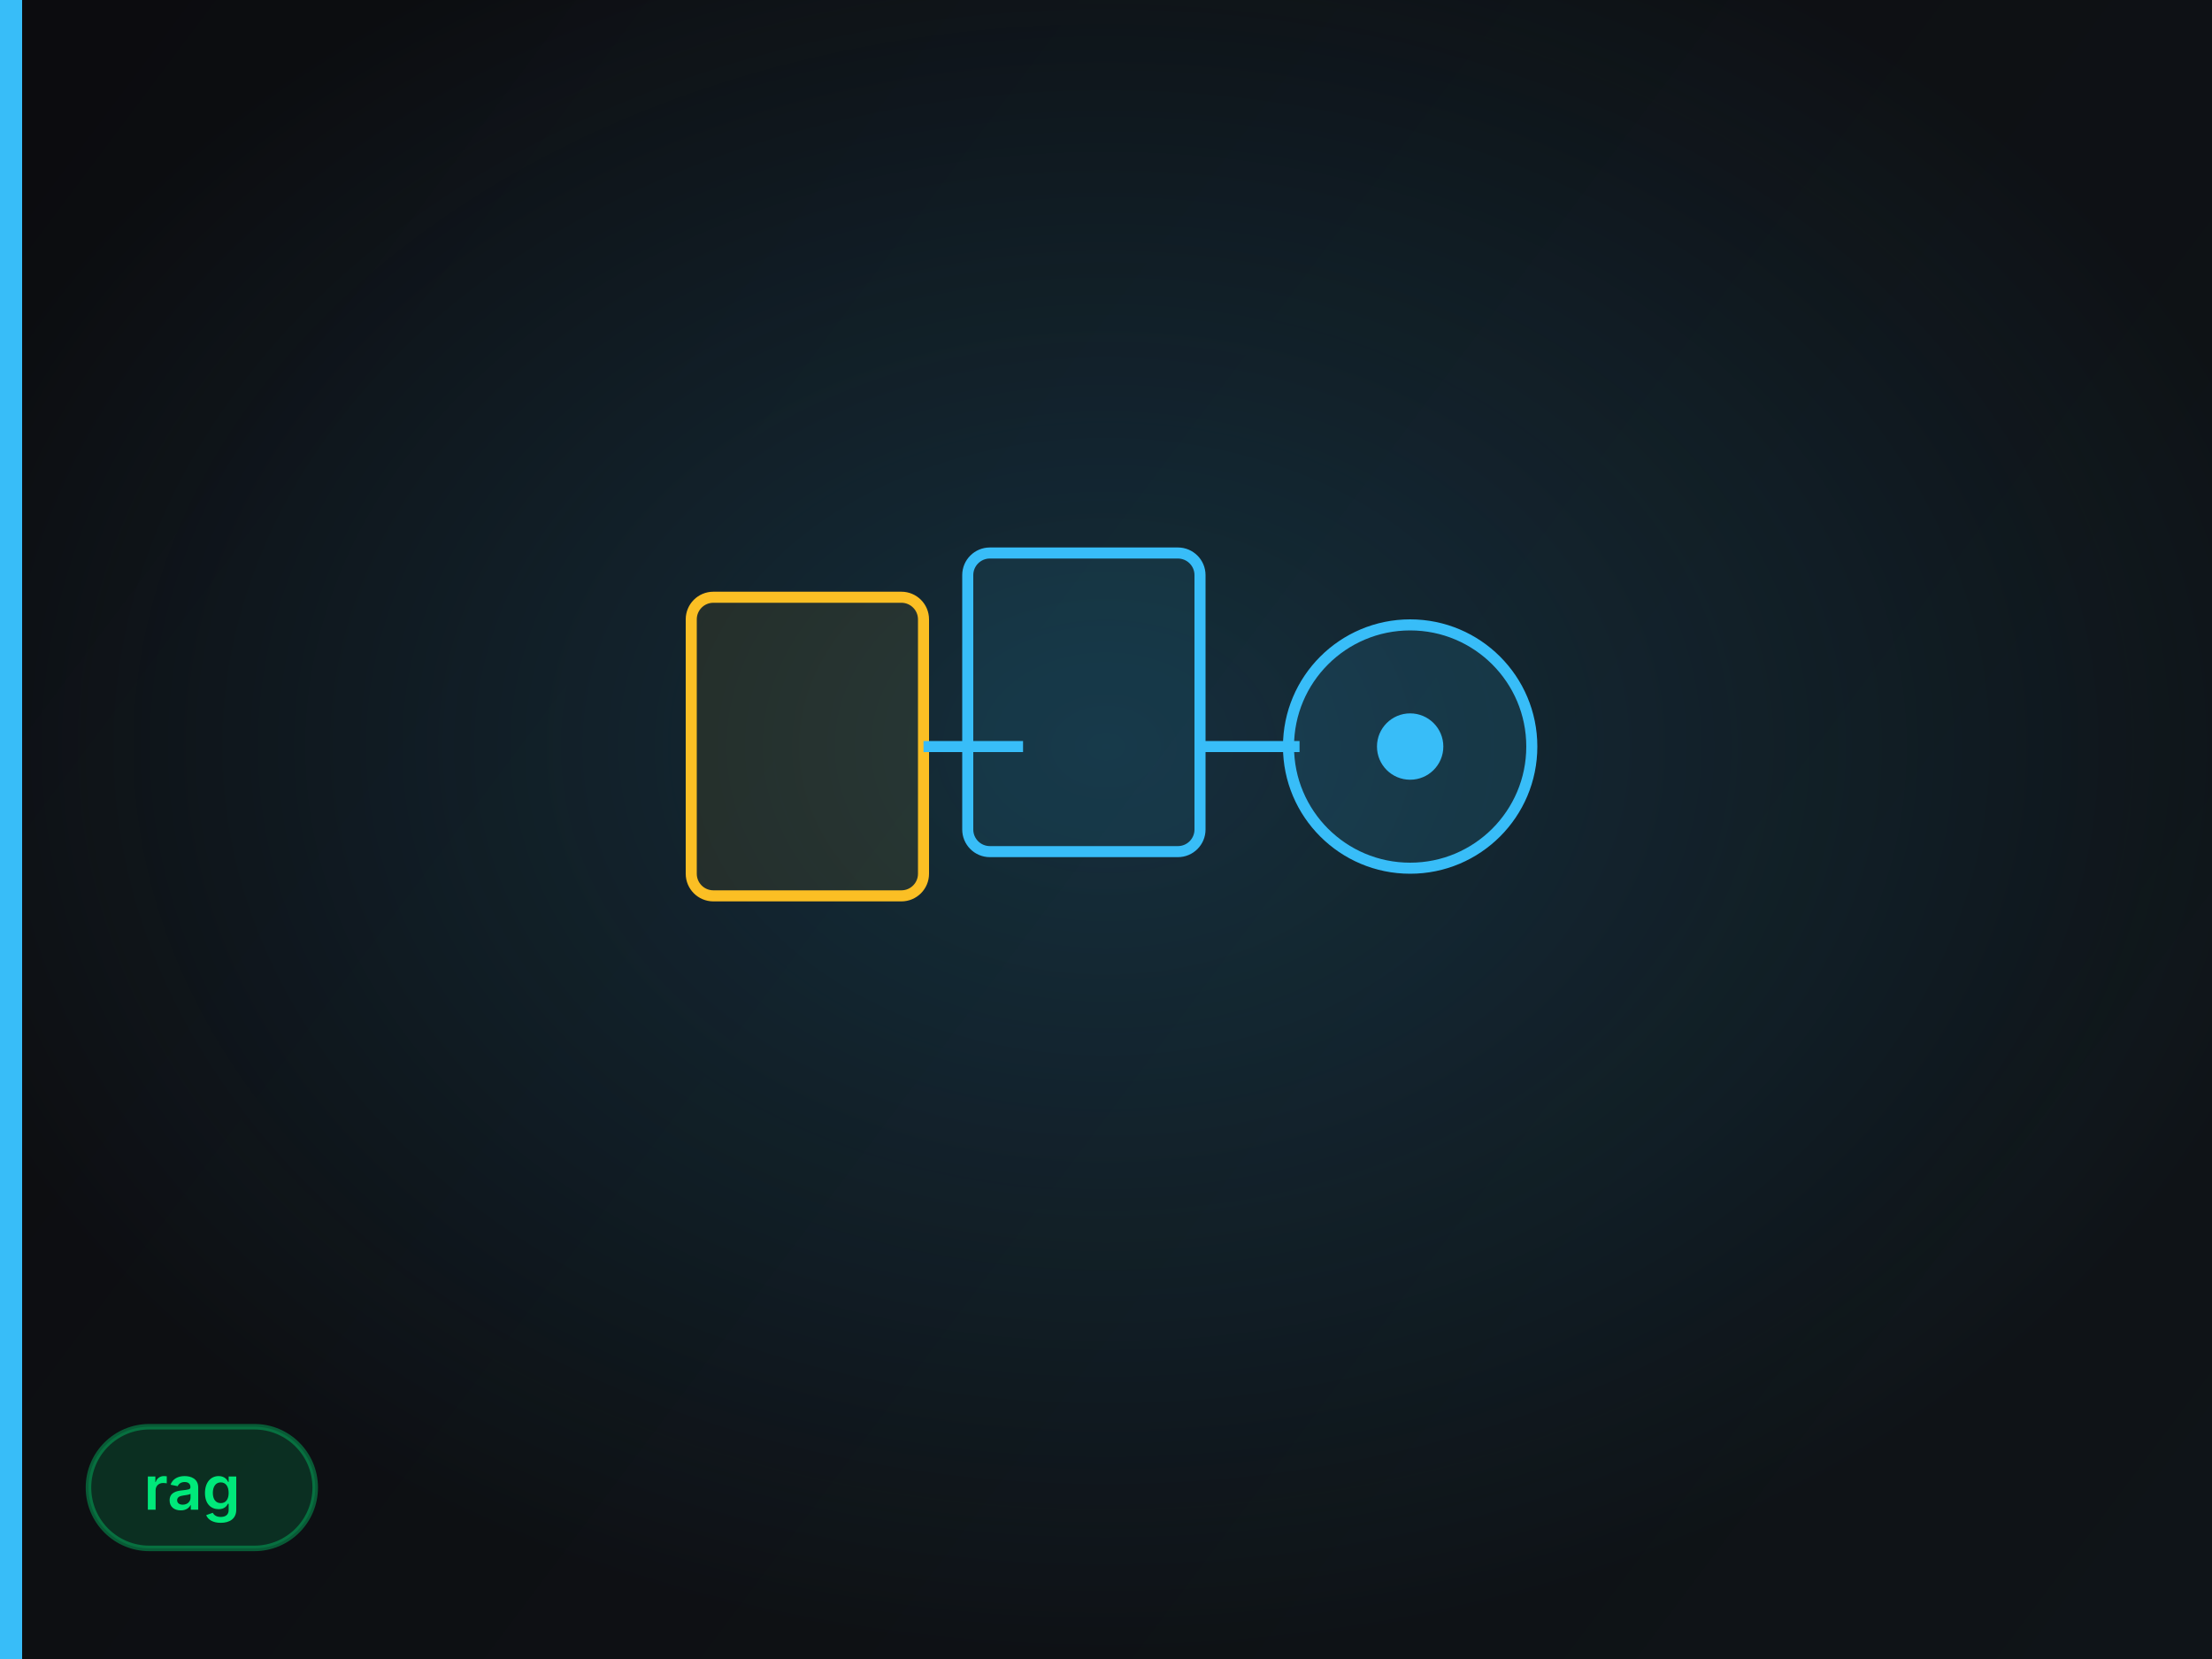
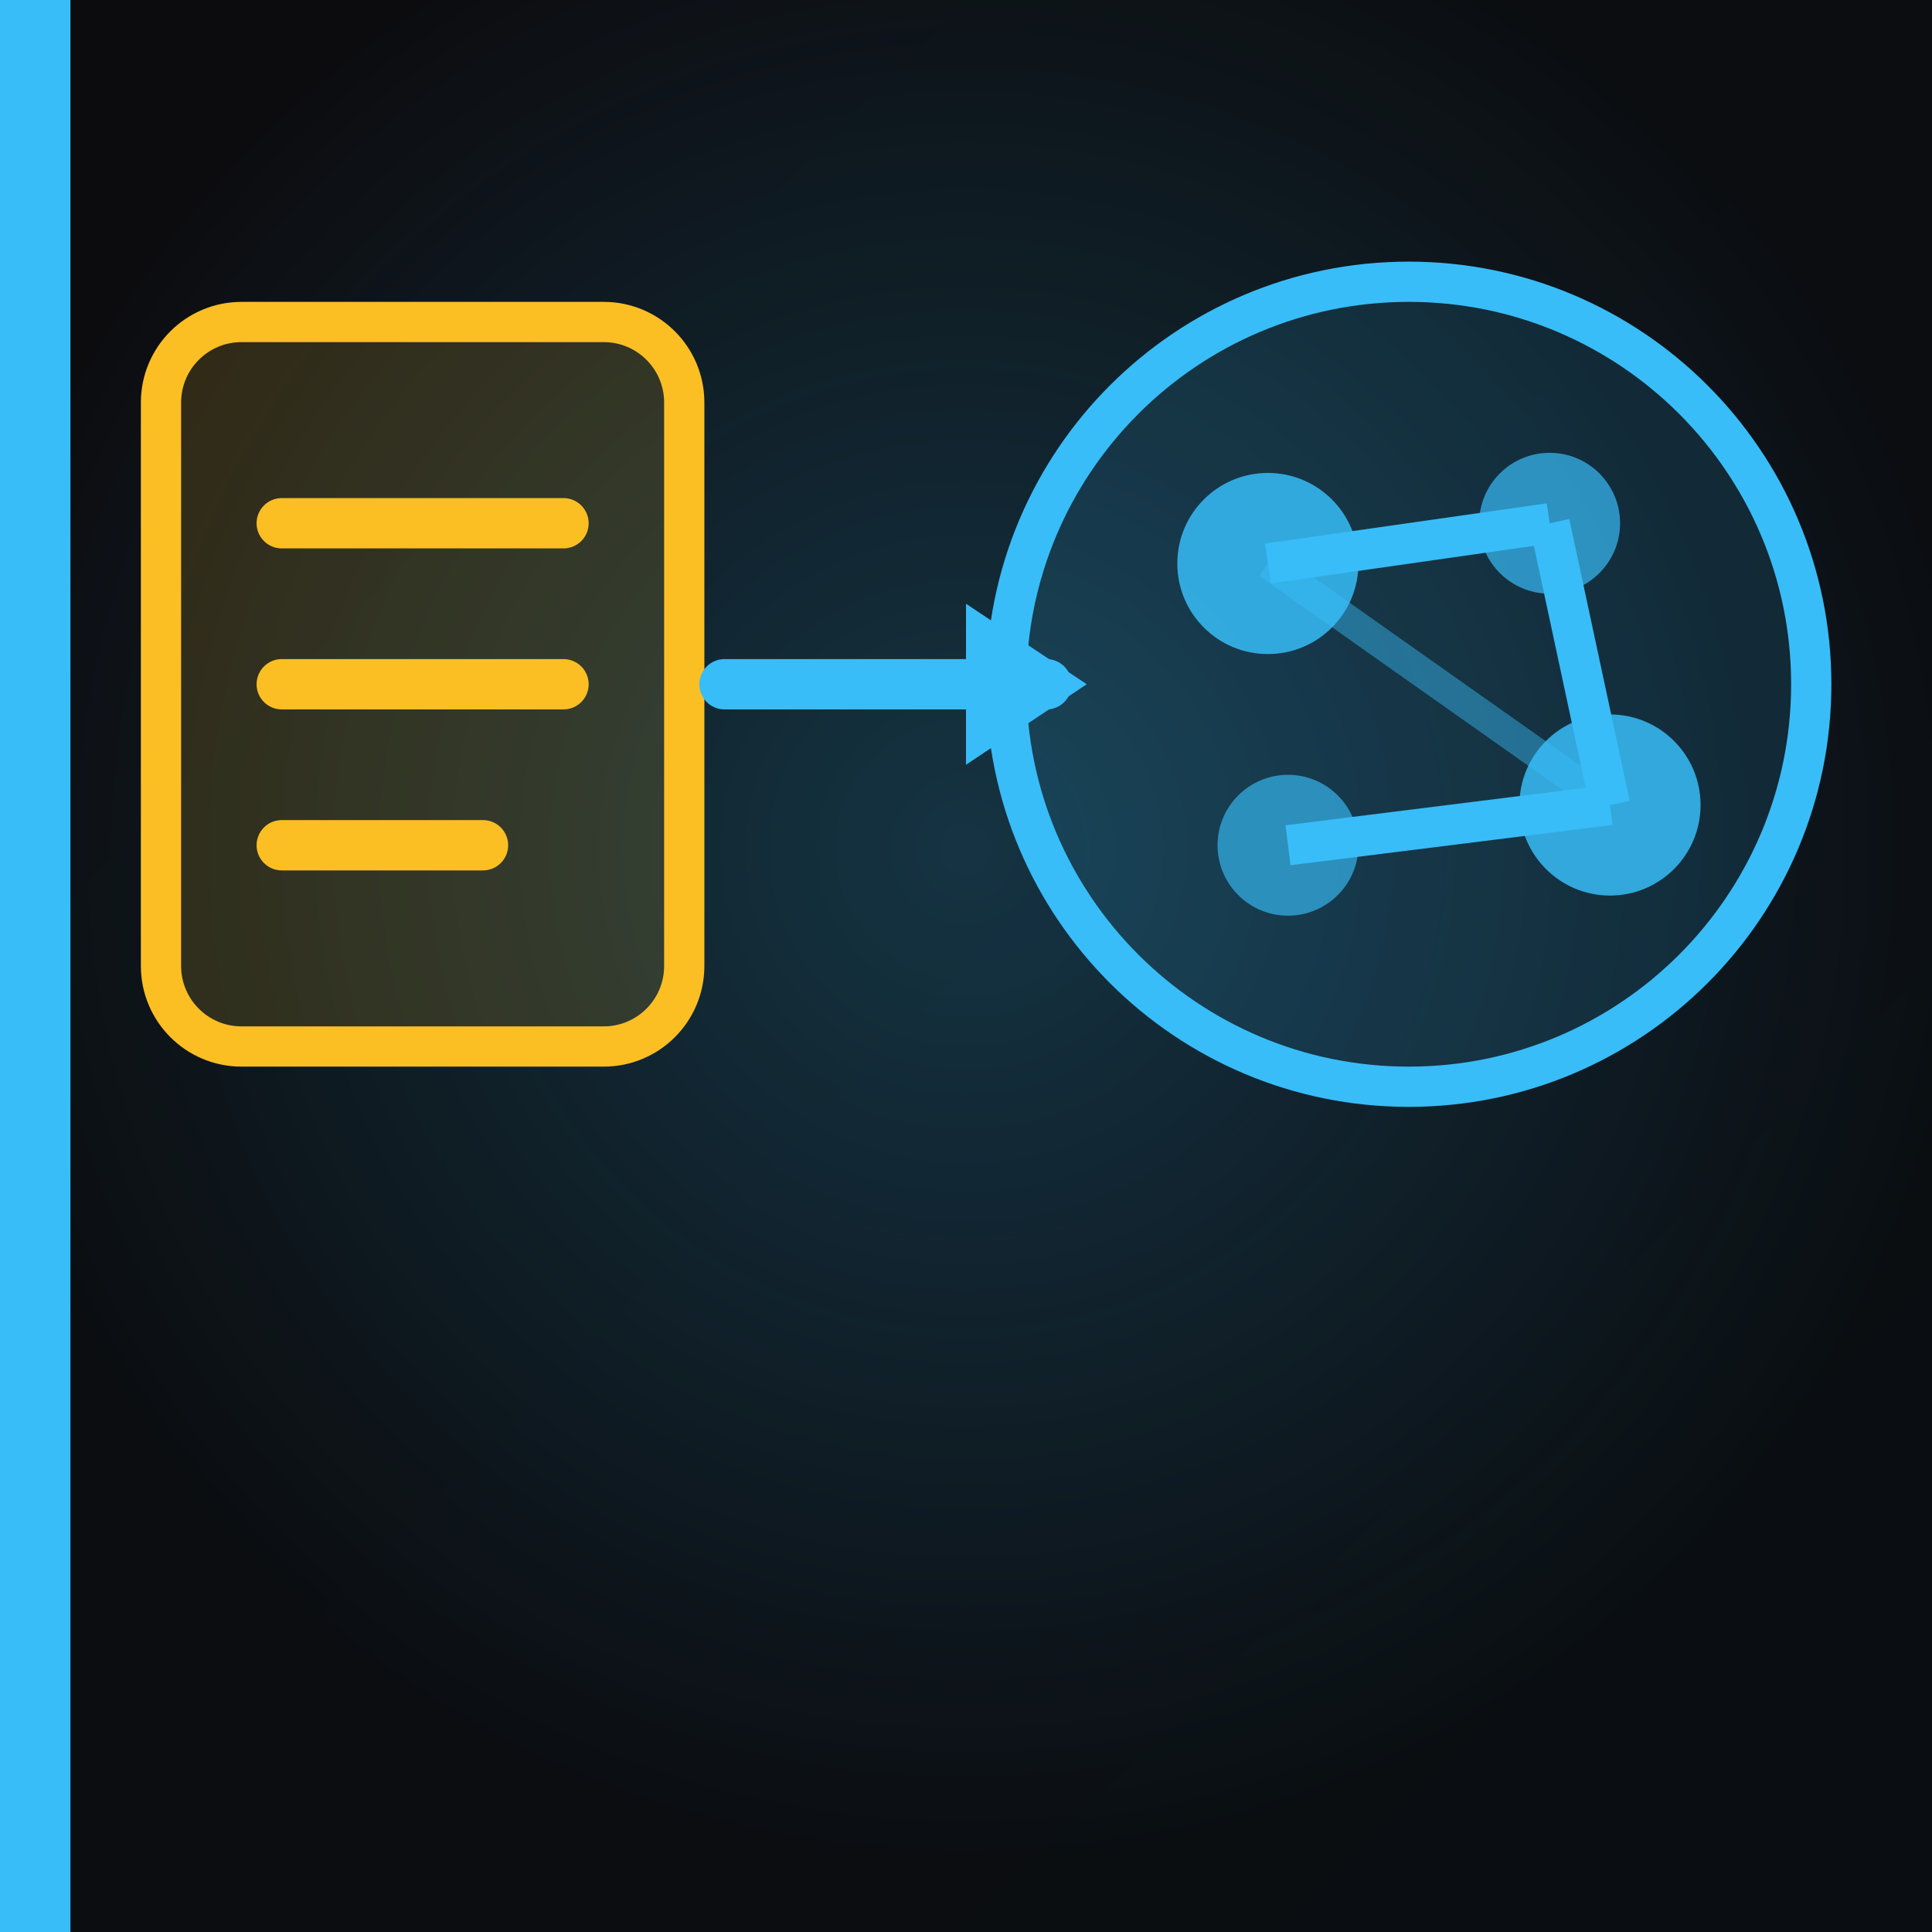
- <svg xmlns="http://www.w3.org/2000/svg" viewBox="0 0 400 300" fill="none" role="img" aria-label="Integrating Enterprise-Grade RAG Agents">
+ <svg xmlns="http://www.w3.org/2000/svg" viewBox="0 0 96 96" fill="none" role="img" aria-label="Integrating Enterprise-Grade RAG Agents">
  <defs>
-     <linearGradient id="bg" x1="0" y1="0" x2="400" y2="300" gradientUnits="userSpaceOnUse">
+     <linearGradient id="bg" x1="0" y1="0" x2="96" y2="96" gradientUnits="userSpaceOnUse">
      <stop stop-color="#0c0c0f" />
-       <stop offset="1" stop-color="#0f1418" />
+       <stop offset="1" stop-color="#0a0e12" />
    </linearGradient>
-     <radialGradient id="glow" cx="50%" cy="45%" r="55%">
-       <stop stop-color="#38bdf8" stop-opacity="0.18" />
+     <radialGradient id="glow" cx="50%" cy="44%" r="52%">
+       <stop stop-color="#38bdf8" stop-opacity="0.22" />
      <stop offset="1" stop-color="#38bdf8" stop-opacity="0" />
    </radialGradient>
  </defs>
-   <rect width="400" height="300" fill="url(#bg)" />
-   <rect width="400" height="300" fill="url(#glow)" />
-   <rect x="0" y="0" width="4" height="300" fill="#38bdf8" />
-   <rect x="125" y="108" width="42" height="54" rx="4" stroke="#fbbf24" stroke-width="2" fill="#fbbf24" fill-opacity="0.08" />
-   <rect x="175" y="100" width="42" height="54" rx="4" stroke="#38bdf8" stroke-width="2" fill="#38bdf8" fill-opacity="0.08" />
-   <path d="M167 135 H185 M217 135 H235" stroke="#38bdf8" stroke-width="2" />
-   <circle cx="255" cy="135" r="22" stroke="#38bdf8" stroke-width="2" fill="#38bdf8" fill-opacity="0.12" />
-   <circle cx="255" cy="135" r="6" fill="#38bdf8" />
-   <rect x="16" y="258" width="41" height="22" rx="11" fill="#00e87a" fill-opacity="0.15" stroke="#00e87a" stroke-opacity="0.35" />
-   <text x="26" y="273" fill="#00e87a" font-family="Inter, system-ui, sans-serif" font-size="11" font-weight="600">rag</text>
+   <rect width="96" height="96" fill="url(#bg)" />
+   <rect width="96" height="96" fill="url(#glow)" />
+   <rect x="0" y="0" width="3.5" height="96" fill="#38bdf8" />
+   <rect x="8" y="16" width="26" height="36" rx="4" fill="#fbbf24" fill-opacity="0.15" stroke="#fbbf24" stroke-width="2" />
+   <line x1="14" y1="26" x2="28" y2="26" stroke="#fbbf24" stroke-width="2.5" stroke-linecap="round" />
+   <line x1="14" y1="34" x2="28" y2="34" stroke="#fbbf24" stroke-width="2.5" stroke-linecap="round" />
+   <line x1="14" y1="42" x2="24" y2="42" stroke="#fbbf24" stroke-width="2.5" stroke-linecap="round" />
+   <line x1="36" y1="34" x2="52" y2="34" stroke="#38bdf8" stroke-width="2.5" stroke-linecap="round" />
+   <path d="M48 30 L54 34 L48 38" fill="#38bdf8" />
+   <circle cx="70" cy="34" r="20" fill="#38bdf8" fill-opacity="0.13" stroke="#38bdf8" stroke-width="2" />
+   <circle cx="63" cy="28" r="4.5" fill="#38bdf8" fill-opacity="0.85" />
+   <circle cx="77" cy="26" r="3.5" fill="#38bdf8" fill-opacity="0.7" />
+   <circle cx="80" cy="40" r="4.5" fill="#38bdf8" fill-opacity="0.85" />
+   <circle cx="64" cy="42" r="3.5" fill="#38bdf8" fill-opacity="0.65" />
+   <line x1="63" y1="28" x2="77" y2="26" stroke="#38bdf8" stroke-width="2" />
+   <line x1="77" y1="26" x2="80" y2="40" stroke="#38bdf8" stroke-width="2" />
+   <line x1="80" y1="40" x2="64" y2="42" stroke="#38bdf8" stroke-width="2" />
+   <line x1="63" y1="28" x2="80" y2="40" stroke="#38bdf8" stroke-width="1.5" stroke-opacity="0.45" />
</svg>
